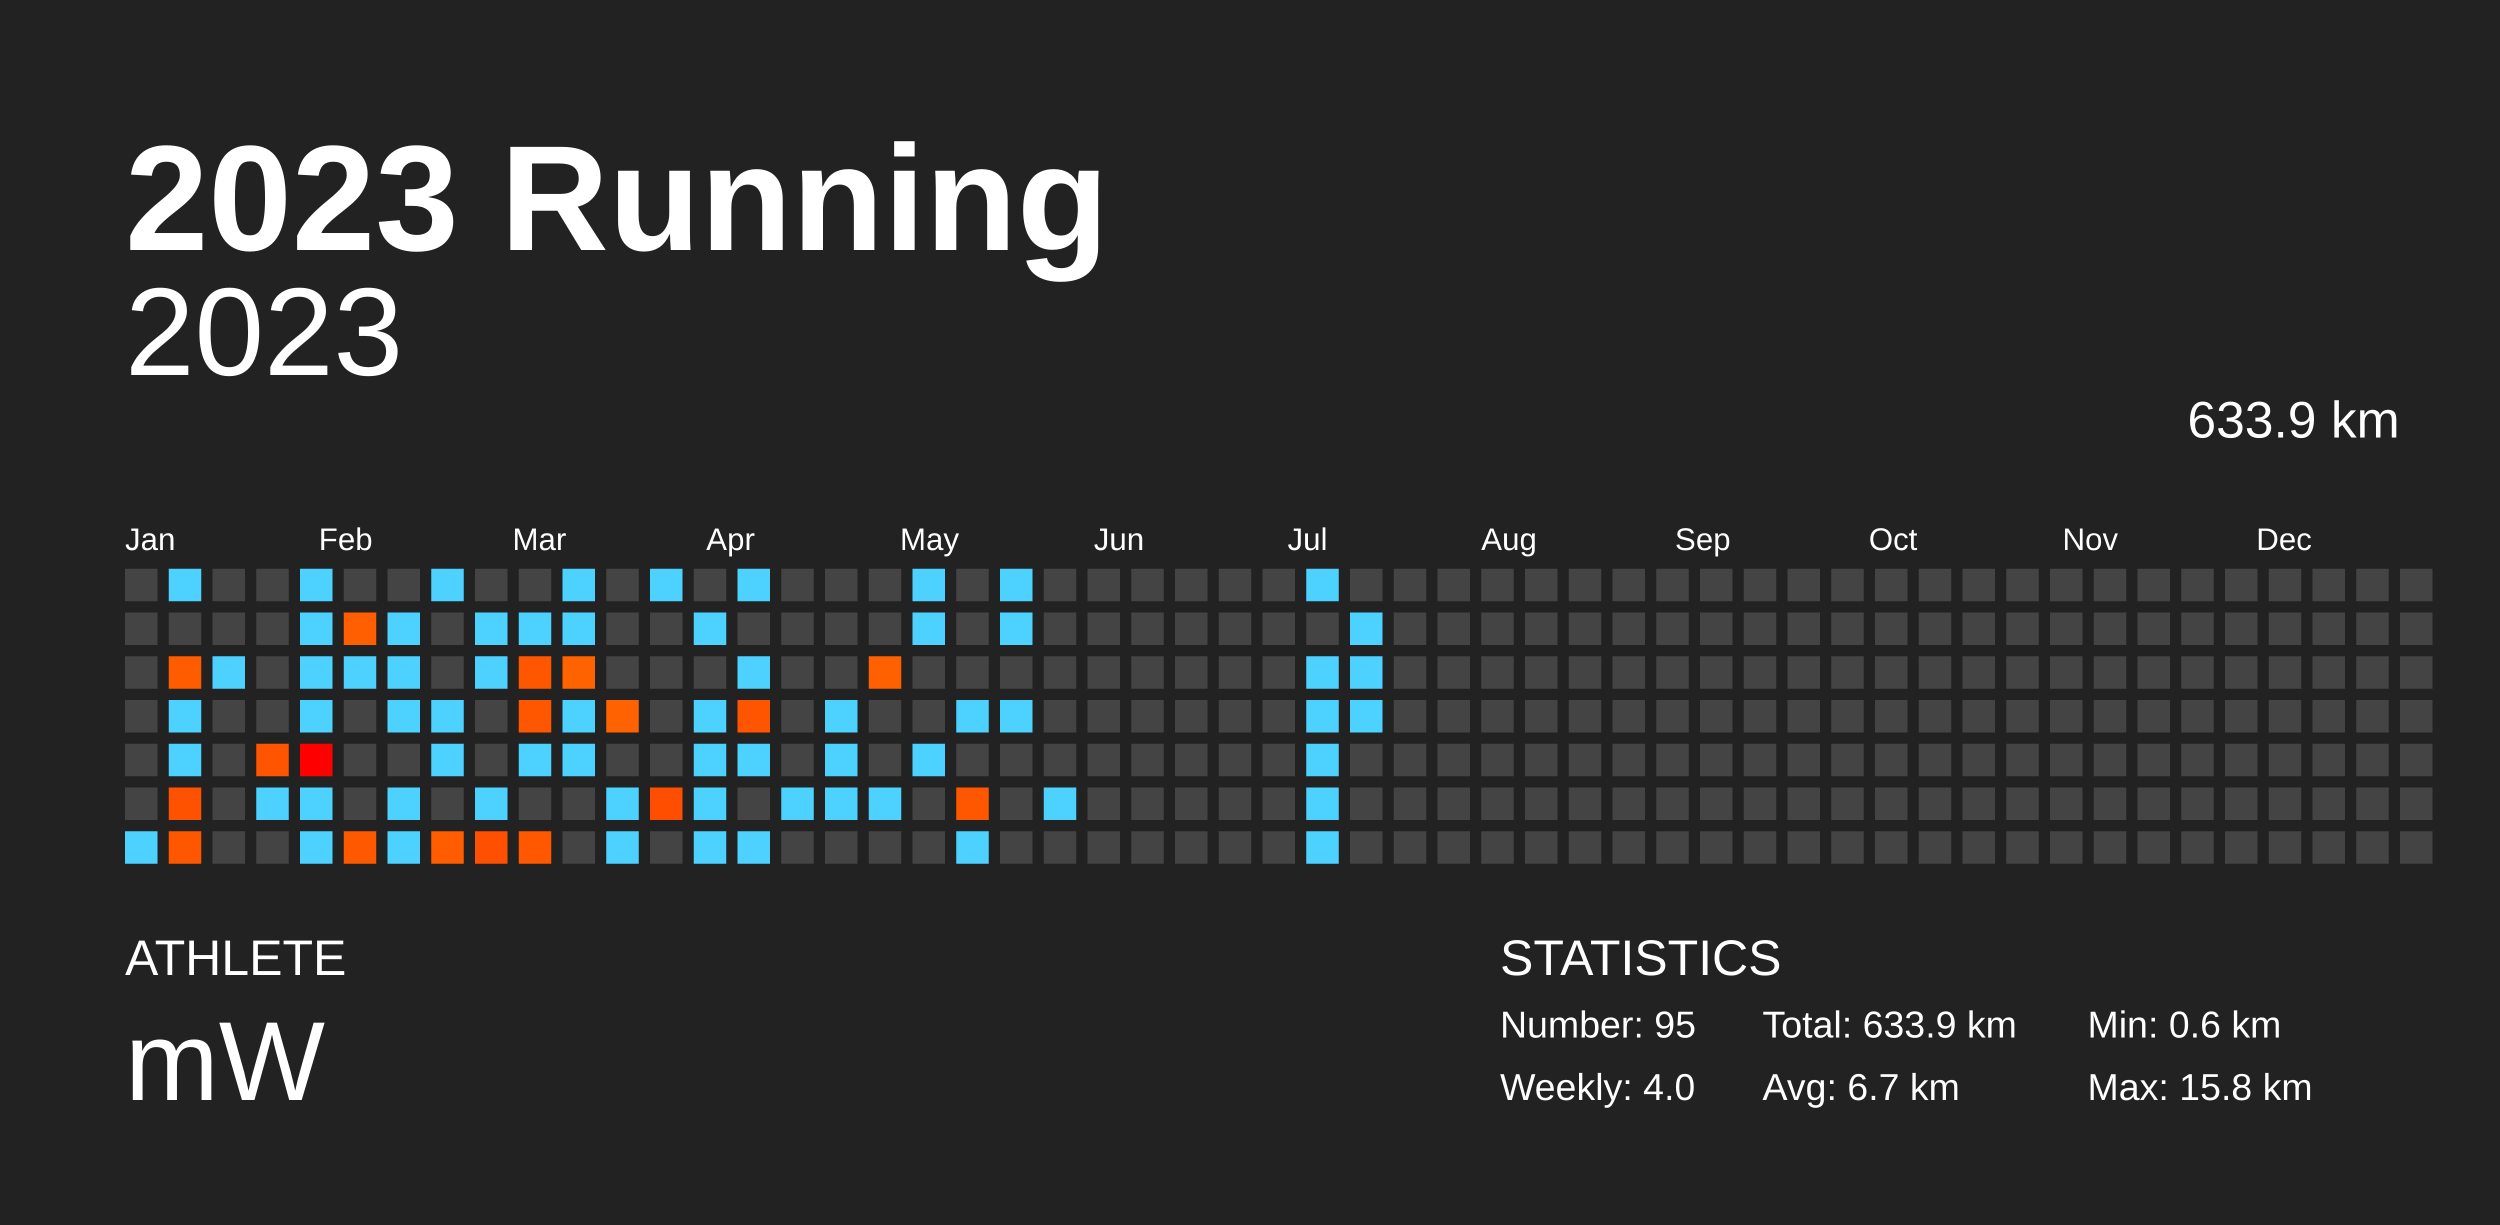
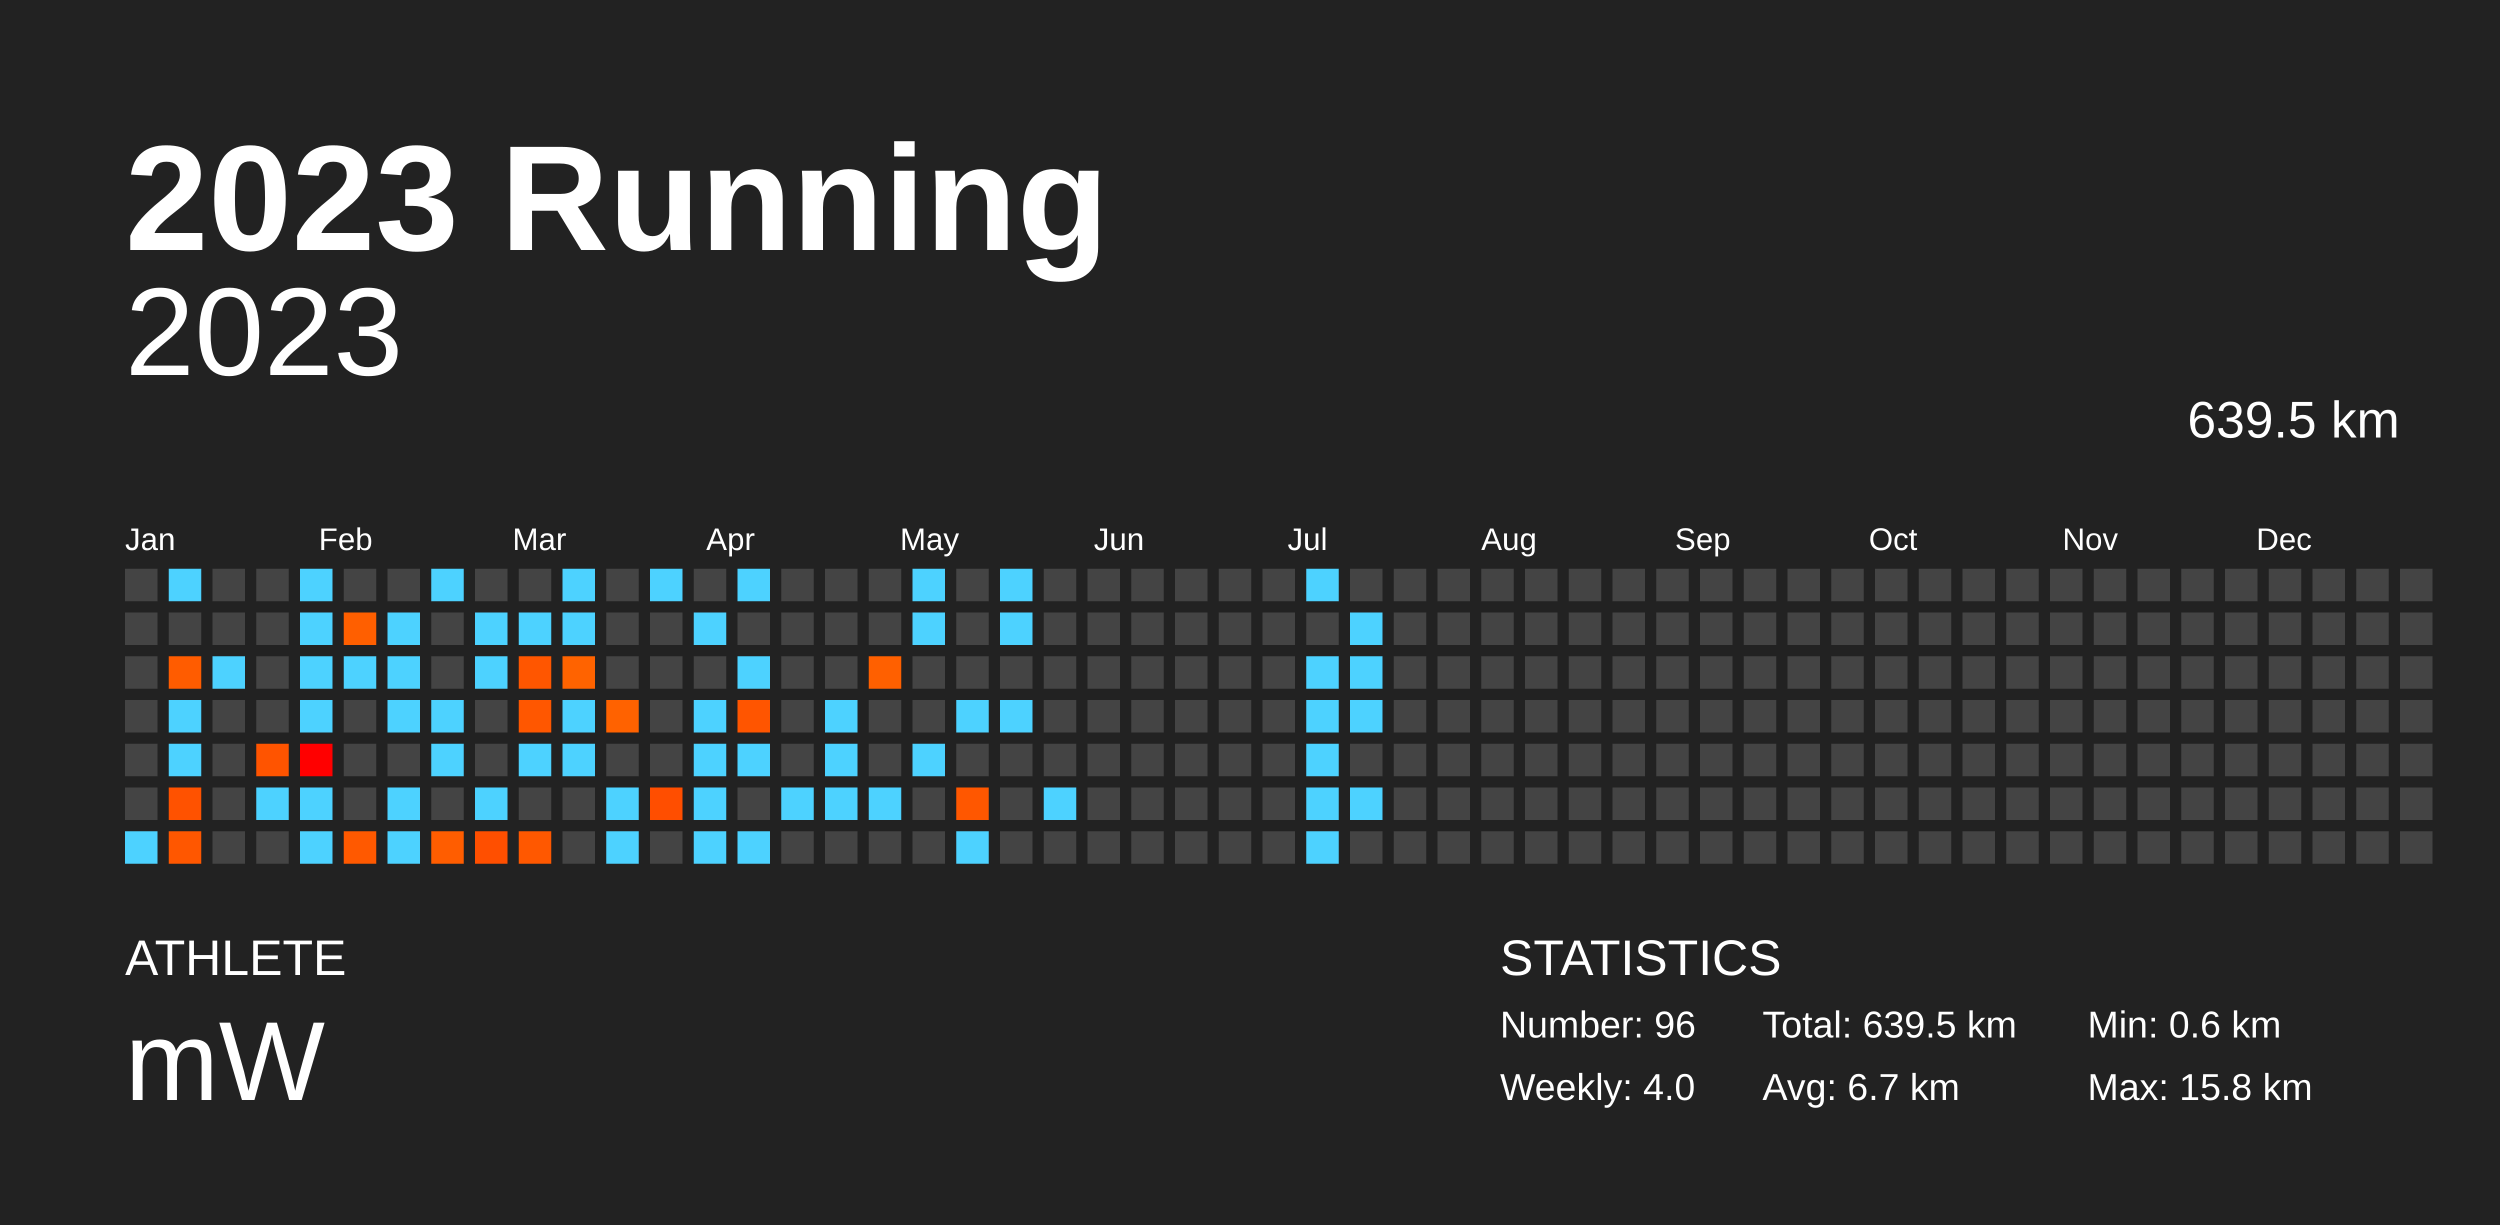
<svg xmlns="http://www.w3.org/2000/svg" baseProfile="full" height="98mm" version="1.1" viewBox="0,0,200,98" width="200mm">
  <defs />
  <rect fill="#222222" height="98" width="200" x="0" y="0" />
  <text fill="#FFFFFF" style="font-size:12px; font-family:Arial; font-weight:bold;" x="10" y="20">2023 Running</text>
  <text fill="#FFFFFF" style="font-size:4px; font-family:Arial" x="10" y="78">ATHLETE</text>
  <text fill="#FFFFFF" style="font-size:9px; font-family:Arial" x="10" y="88">mW</text>
  <text fill="#FFFFFF" style="font-size:4px; font-family:Arial" x="120" y="78">STATISTICS</text>
-   <text fill="#FFFFFF" style="font-size:3px; font-family:Arial" x="120" y="83">Number: 95</text>
+   <text fill="#FFFFFF" style="font-size:3px; font-family:Arial" x="120" y="83">Number: 96</text>
  <text fill="#FFFFFF" style="font-size:3px; font-family:Arial" x="120" y="88">Weekly: 4.0</text>
-   <text fill="#FFFFFF" style="font-size:3px; font-family:Arial" x="141" y="83">Total: 633.9 km</text>
+   <text fill="#FFFFFF" style="font-size:3px; font-family:Arial" x="141" y="83">Total: 639.5 km</text>
  <text fill="#FFFFFF" style="font-size:3px; font-family:Arial" x="141" y="88">Avg: 6.7 km</text>
  <text fill="#FFFFFF" style="font-size:3px; font-family:Arial" x="167" y="83">Min: 0.6 km</text>
  <text fill="#FFFFFF" style="font-size:3px; font-family:Arial" x="167" y="88">Max: 15.8 km</text>
  <text alignment-baseline="hanging" fill="#FFFFFF" style="font-size:10.0px; font-family:Arial;" x="10" y="30">2023</text>
-   <text alignment-baseline="hanging" fill="#FFFFFF" style="font-size:4.125px; font-family:Arial;" x="175" y="35">633.9 km</text>
+   <text alignment-baseline="hanging" fill="#FFFFFF" style="font-size:4.125px; font-family:Arial;" x="175" y="35">639.5 km</text>
  <text fill="#FFFFFF" style="font-size:2.5px; font-family:Arial" x="10.0" y="44">Jan</text>
  <text fill="#FFFFFF" style="font-size:2.5px; font-family:Arial" x="25.5" y="44">Feb</text>
  <text fill="#FFFFFF" style="font-size:2.5px; font-family:Arial" x="41.0" y="44">Mar</text>
  <text fill="#FFFFFF" style="font-size:2.5px; font-family:Arial" x="56.5" y="44">Apr</text>
  <text fill="#FFFFFF" style="font-size:2.5px; font-family:Arial" x="72.0" y="44">May</text>
  <text fill="#FFFFFF" style="font-size:2.5px; font-family:Arial" x="87.5" y="44">Jun</text>
  <text fill="#FFFFFF" style="font-size:2.5px; font-family:Arial" x="103.0" y="44">Jul</text>
  <text fill="#FFFFFF" style="font-size:2.5px; font-family:Arial" x="118.5" y="44">Aug</text>
  <text fill="#FFFFFF" style="font-size:2.5px; font-family:Arial" x="134.0" y="44">Sep</text>
  <text fill="#FFFFFF" style="font-size:2.5px; font-family:Arial" x="149.5" y="44">Oct</text>
  <text fill="#FFFFFF" style="font-size:2.5px; font-family:Arial" x="165.0" y="44">Nov</text>
  <text fill="#FFFFFF" style="font-size:2.5px; font-family:Arial" x="180.5" y="44">Dec</text>
  <rect fill="#444444" height="2.6" width="2.6" x="10.0" y="45.5" />
  <rect fill="#444444" height="2.6" width="2.6" x="10.0" y="49.0" />
  <rect fill="#444444" height="2.6" width="2.6" x="10.0" y="52.5" />
  <rect fill="#444444" height="2.6" width="2.6" x="10.0" y="56.0" />
  <rect fill="#444444" height="2.6" width="2.6" x="10.0" y="59.5" />
  <rect fill="#444444" height="2.6" width="2.6" x="10.0" y="63.0" />
  <rect fill="#4dd2ff" height="2.6" width="2.6" x="10.0" y="66.5" />
  <rect fill="#4dd2ff" height="2.6" width="2.6" x="13.5" y="45.5" />
  <rect fill="#444444" height="2.6" width="2.6" x="13.5" y="49.0" />
  <rect fill="#ff5c00" height="2.6" width="2.6" x="13.5" y="52.5" />
  <rect fill="#4dd2ff" height="2.6" width="2.6" x="13.5" y="56.0" />
  <rect fill="#4dd2ff" height="2.6" width="2.6" x="13.5" y="59.5" />
  <rect fill="#ff5200" height="2.6" width="2.6" x="13.5" y="63.0" />
  <rect fill="#ff5700" height="2.6" width="2.6" x="13.5" y="66.5" />
  <rect fill="#444444" height="2.6" width="2.6" x="17.0" y="45.5" />
  <rect fill="#444444" height="2.6" width="2.6" x="17.0" y="49.0" />
  <rect fill="#4dd2ff" height="2.6" width="2.6" x="17.0" y="52.5" />
  <rect fill="#444444" height="2.6" width="2.6" x="17.0" y="56.0" />
  <rect fill="#444444" height="2.6" width="2.6" x="17.0" y="59.5" />
  <rect fill="#444444" height="2.6" width="2.6" x="17.0" y="63.0" />
  <rect fill="#444444" height="2.6" width="2.6" x="17.0" y="66.5" />
  <rect fill="#444444" height="2.6" width="2.6" x="20.5" y="45.5" />
  <rect fill="#444444" height="2.6" width="2.6" x="20.5" y="49.0" />
  <rect fill="#444444" height="2.6" width="2.6" x="20.5" y="52.5" />
  <rect fill="#444444" height="2.6" width="2.6" x="20.5" y="56.0" />
  <rect fill="#ff5400" height="2.6" width="2.6" x="20.5" y="59.5" />
  <rect fill="#4dd2ff" height="2.6" width="2.6" x="20.5" y="63.0" />
  <rect fill="#444444" height="2.6" width="2.6" x="20.5" y="66.5" />
  <rect fill="#4dd2ff" height="2.6" width="2.6" x="24.0" y="45.5" />
  <rect fill="#4dd2ff" height="2.6" width="2.6" x="24.0" y="49.0" />
  <rect fill="#4dd2ff" height="2.6" width="2.6" x="24.0" y="52.5" />
  <rect fill="#4dd2ff" height="2.6" width="2.6" x="24.0" y="56.0" />
  <rect fill="#ff0000" height="2.6" width="2.6" x="24.0" y="59.5" />
  <rect fill="#4dd2ff" height="2.6" width="2.6" x="24.0" y="63.0" />
  <rect fill="#4dd2ff" height="2.6" width="2.6" x="24.0" y="66.5" />
  <rect fill="#444444" height="2.6" width="2.6" x="27.5" y="45.5" />
  <rect fill="#ff5f00" height="2.6" width="2.6" x="27.5" y="49.0" />
  <rect fill="#4dd2ff" height="2.6" width="2.6" x="27.5" y="52.5" />
  <rect fill="#444444" height="2.6" width="2.6" x="27.5" y="56.0" />
  <rect fill="#444444" height="2.6" width="2.6" x="27.5" y="59.5" />
  <rect fill="#444444" height="2.6" width="2.6" x="27.5" y="63.0" />
  <rect fill="#ff5900" height="2.6" width="2.6" x="27.5" y="66.5" />
  <rect fill="#444444" height="2.6" width="2.6" x="31.0" y="45.5" />
  <rect fill="#4dd2ff" height="2.6" width="2.6" x="31.0" y="49.0" />
  <rect fill="#4dd2ff" height="2.6" width="2.6" x="31.0" y="52.5" />
  <rect fill="#4dd2ff" height="2.6" width="2.6" x="31.0" y="56.0" />
  <rect fill="#444444" height="2.6" width="2.6" x="31.0" y="59.5" />
  <rect fill="#4dd2ff" height="2.6" width="2.6" x="31.0" y="63.0" />
  <rect fill="#4dd2ff" height="2.6" width="2.6" x="31.0" y="66.5" />
  <rect fill="#4dd2ff" height="2.6" width="2.6" x="34.5" y="45.5" />
  <rect fill="#444444" height="2.6" width="2.6" x="34.5" y="49.0" />
  <rect fill="#444444" height="2.6" width="2.6" x="34.5" y="52.5" />
  <rect fill="#4dd2ff" height="2.6" width="2.6" x="34.5" y="56.0" />
  <rect fill="#4dd2ff" height="2.6" width="2.6" x="34.5" y="59.5" />
  <rect fill="#444444" height="2.6" width="2.6" x="34.5" y="63.0" />
  <rect fill="#ff5d00" height="2.6" width="2.6" x="34.5" y="66.5" />
  <rect fill="#444444" height="2.6" width="2.6" x="38.0" y="45.5" />
  <rect fill="#4dd2ff" height="2.6" width="2.6" x="38.0" y="49.0" />
  <rect fill="#4dd2ff" height="2.6" width="2.6" x="38.0" y="52.5" />
  <rect fill="#444444" height="2.6" width="2.6" x="38.0" y="56.0" />
  <rect fill="#444444" height="2.6" width="2.6" x="38.0" y="59.5" />
  <rect fill="#4dd2ff" height="2.6" width="2.6" x="38.0" y="63.0" />
  <rect fill="#ff4f00" height="2.6" width="2.6" x="38.0" y="66.5" />
  <rect fill="#444444" height="2.6" width="2.6" x="41.5" y="45.5" />
  <rect fill="#4dd2ff" height="2.6" width="2.6" x="41.5" y="49.0" />
  <rect fill="#ff5600" height="2.6" width="2.6" x="41.5" y="52.5" />
  <rect fill="#ff5700" height="2.6" width="2.6" x="41.5" y="56.0" />
  <rect fill="#4dd2ff" height="2.6" width="2.6" x="41.5" y="59.5" />
  <rect fill="#444444" height="2.6" width="2.6" x="41.5" y="63.0" />
  <rect fill="#ff5800" height="2.6" width="2.6" x="41.5" y="66.5" />
  <rect fill="#4dd2ff" height="2.6" width="2.6" x="45.0" y="45.5" />
  <rect fill="#4dd2ff" height="2.6" width="2.6" x="45.0" y="49.0" />
  <rect fill="#ff6300" height="2.6" width="2.6" x="45.0" y="52.5" />
  <rect fill="#4dd2ff" height="2.6" width="2.6" x="45.0" y="56.0" />
  <rect fill="#4dd2ff" height="2.6" width="2.6" x="45.0" y="59.5" />
  <rect fill="#444444" height="2.6" width="2.6" x="45.0" y="63.0" />
  <rect fill="#444444" height="2.6" width="2.6" x="45.0" y="66.5" />
  <rect fill="#444444" height="2.6" width="2.6" x="48.5" y="45.5" />
  <rect fill="#444444" height="2.6" width="2.6" x="48.5" y="49.0" />
  <rect fill="#444444" height="2.6" width="2.6" x="48.5" y="52.5" />
  <rect fill="#ff6200" height="2.6" width="2.6" x="48.5" y="56.0" />
  <rect fill="#444444" height="2.6" width="2.6" x="48.5" y="59.5" />
  <rect fill="#4dd2ff" height="2.6" width="2.6" x="48.5" y="63.0" />
  <rect fill="#4dd2ff" height="2.6" width="2.6" x="48.5" y="66.5" />
  <rect fill="#4dd2ff" height="2.6" width="2.6" x="52.0" y="45.5" />
  <rect fill="#444444" height="2.6" width="2.6" x="52.0" y="49.0" />
  <rect fill="#444444" height="2.6" width="2.6" x="52.0" y="52.5" />
  <rect fill="#444444" height="2.6" width="2.6" x="52.0" y="56.0" />
  <rect fill="#444444" height="2.6" width="2.6" x="52.0" y="59.5" />
  <rect fill="#ff4e00" height="2.6" width="2.6" x="52.0" y="63.0" />
  <rect fill="#444444" height="2.6" width="2.6" x="52.0" y="66.5" />
  <rect fill="#444444" height="2.6" width="2.6" x="55.5" y="45.5" />
  <rect fill="#4dd2ff" height="2.6" width="2.6" x="55.5" y="49.0" />
  <rect fill="#444444" height="2.6" width="2.6" x="55.5" y="52.5" />
  <rect fill="#4dd2ff" height="2.6" width="2.6" x="55.5" y="56.0" />
  <rect fill="#4dd2ff" height="2.6" width="2.6" x="55.5" y="59.5" />
  <rect fill="#4dd2ff" height="2.6" width="2.6" x="55.5" y="63.0" />
  <rect fill="#4dd2ff" height="2.6" width="2.6" x="55.5" y="66.5" />
  <rect fill="#4dd2ff" height="2.6" width="2.6" x="59.0" y="45.5" />
  <rect fill="#444444" height="2.6" width="2.6" x="59.0" y="49.0" />
  <rect fill="#4dd2ff" height="2.6" width="2.6" x="59.0" y="52.5" />
  <rect fill="#ff5500" height="2.6" width="2.6" x="59.0" y="56.0" />
  <rect fill="#4dd2ff" height="2.6" width="2.6" x="59.0" y="59.5" />
  <rect fill="#444444" height="2.6" width="2.6" x="59.0" y="63.0" />
  <rect fill="#4dd2ff" height="2.6" width="2.6" x="59.0" y="66.5" />
  <rect fill="#444444" height="2.6" width="2.6" x="62.5" y="45.5" />
  <rect fill="#444444" height="2.6" width="2.6" x="62.5" y="49.0" />
  <rect fill="#444444" height="2.6" width="2.6" x="62.5" y="52.5" />
  <rect fill="#444444" height="2.6" width="2.6" x="62.5" y="56.0" />
  <rect fill="#444444" height="2.6" width="2.6" x="62.5" y="59.5" />
  <rect fill="#4dd2ff" height="2.6" width="2.6" x="62.5" y="63.0" />
  <rect fill="#444444" height="2.6" width="2.6" x="62.5" y="66.5" />
  <rect fill="#444444" height="2.6" width="2.6" x="66.0" y="45.5" />
  <rect fill="#444444" height="2.6" width="2.6" x="66.0" y="49.0" />
  <rect fill="#444444" height="2.6" width="2.6" x="66.0" y="52.5" />
  <rect fill="#4dd2ff" height="2.6" width="2.6" x="66.0" y="56.0" />
  <rect fill="#4dd2ff" height="2.6" width="2.6" x="66.0" y="59.5" />
  <rect fill="#4dd2ff" height="2.6" width="2.6" x="66.0" y="63.0" />
  <rect fill="#444444" height="2.6" width="2.6" x="66.0" y="66.5" />
  <rect fill="#444444" height="2.6" width="2.6" x="69.5" y="45.5" />
  <rect fill="#444444" height="2.6" width="2.6" x="69.5" y="49.0" />
  <rect fill="#ff6000" height="2.6" width="2.6" x="69.5" y="52.5" />
  <rect fill="#444444" height="2.6" width="2.6" x="69.5" y="56.0" />
  <rect fill="#444444" height="2.6" width="2.6" x="69.5" y="59.5" />
  <rect fill="#4dd2ff" height="2.6" width="2.6" x="69.5" y="63.0" />
  <rect fill="#444444" height="2.6" width="2.6" x="69.5" y="66.5" />
  <rect fill="#4dd2ff" height="2.6" width="2.6" x="73.0" y="45.5" />
  <rect fill="#4dd2ff" height="2.6" width="2.6" x="73.0" y="49.0" />
  <rect fill="#444444" height="2.6" width="2.6" x="73.0" y="52.5" />
  <rect fill="#444444" height="2.6" width="2.6" x="73.0" y="56.0" />
  <rect fill="#4dd2ff" height="2.6" width="2.6" x="73.0" y="59.5" />
  <rect fill="#444444" height="2.6" width="2.6" x="73.0" y="63.0" />
  <rect fill="#444444" height="2.6" width="2.6" x="73.0" y="66.5" />
  <rect fill="#444444" height="2.6" width="2.6" x="76.5" y="45.5" />
  <rect fill="#444444" height="2.6" width="2.6" x="76.5" y="49.0" />
  <rect fill="#444444" height="2.6" width="2.6" x="76.5" y="52.5" />
  <rect fill="#4dd2ff" height="2.6" width="2.6" x="76.5" y="56.0" />
  <rect fill="#444444" height="2.6" width="2.6" x="76.5" y="59.5" />
  <rect fill="#ff5700" height="2.6" width="2.6" x="76.5" y="63.0" />
  <rect fill="#4dd2ff" height="2.6" width="2.6" x="76.5" y="66.5" />
  <rect fill="#4dd2ff" height="2.6" width="2.6" x="80.0" y="45.5" />
  <rect fill="#4dd2ff" height="2.6" width="2.6" x="80.0" y="49.0" />
  <rect fill="#444444" height="2.6" width="2.6" x="80.0" y="52.5" />
  <rect fill="#4dd2ff" height="2.6" width="2.6" x="80.0" y="56.0" />
  <rect fill="#444444" height="2.6" width="2.6" x="80.0" y="59.5" />
  <rect fill="#444444" height="2.6" width="2.6" x="80.0" y="63.0" />
  <rect fill="#444444" height="2.6" width="2.6" x="80.0" y="66.5" />
  <rect fill="#444444" height="2.6" width="2.6" x="83.5" y="45.5" />
  <rect fill="#444444" height="2.6" width="2.6" x="83.5" y="49.0" />
  <rect fill="#444444" height="2.6" width="2.6" x="83.5" y="52.5" />
  <rect fill="#444444" height="2.6" width="2.6" x="83.5" y="56.0" />
  <rect fill="#444444" height="2.6" width="2.6" x="83.5" y="59.5" />
  <rect fill="#4dd2ff" height="2.6" width="2.6" x="83.5" y="63.0" />
  <rect fill="#444444" height="2.6" width="2.6" x="83.5" y="66.5" />
  <rect fill="#444444" height="2.6" width="2.6" x="87.0" y="45.5" />
  <rect fill="#444444" height="2.6" width="2.6" x="87.0" y="49.0" />
  <rect fill="#444444" height="2.6" width="2.6" x="87.0" y="52.5" />
  <rect fill="#444444" height="2.6" width="2.6" x="87.0" y="56.0" />
  <rect fill="#444444" height="2.6" width="2.6" x="87.0" y="59.5" />
  <rect fill="#444444" height="2.6" width="2.6" x="87.0" y="63.0" />
  <rect fill="#444444" height="2.6" width="2.6" x="87.0" y="66.5" />
  <rect fill="#444444" height="2.6" width="2.6" x="90.5" y="45.5" />
  <rect fill="#444444" height="2.6" width="2.6" x="90.5" y="49.0" />
  <rect fill="#444444" height="2.6" width="2.6" x="90.5" y="52.5" />
  <rect fill="#444444" height="2.6" width="2.6" x="90.5" y="56.0" />
  <rect fill="#444444" height="2.6" width="2.6" x="90.5" y="59.5" />
  <rect fill="#444444" height="2.6" width="2.6" x="90.5" y="63.0" />
  <rect fill="#444444" height="2.6" width="2.6" x="90.5" y="66.5" />
  <rect fill="#444444" height="2.6" width="2.6" x="94.0" y="45.5" />
  <rect fill="#444444" height="2.6" width="2.6" x="94.0" y="49.0" />
  <rect fill="#444444" height="2.6" width="2.6" x="94.0" y="52.5" />
  <rect fill="#444444" height="2.6" width="2.6" x="94.0" y="56.0" />
  <rect fill="#444444" height="2.6" width="2.6" x="94.0" y="59.5" />
  <rect fill="#444444" height="2.6" width="2.6" x="94.0" y="63.0" />
  <rect fill="#444444" height="2.6" width="2.6" x="94.0" y="66.5" />
  <rect fill="#444444" height="2.6" width="2.6" x="97.5" y="45.5" />
  <rect fill="#444444" height="2.6" width="2.6" x="97.5" y="49.0" />
  <rect fill="#444444" height="2.6" width="2.6" x="97.5" y="52.5" />
  <rect fill="#444444" height="2.6" width="2.6" x="97.5" y="56.0" />
  <rect fill="#444444" height="2.6" width="2.6" x="97.5" y="59.5" />
  <rect fill="#444444" height="2.6" width="2.6" x="97.5" y="63.0" />
  <rect fill="#444444" height="2.6" width="2.6" x="97.5" y="66.5" />
  <rect fill="#444444" height="2.6" width="2.6" x="101.0" y="45.5" />
  <rect fill="#444444" height="2.6" width="2.6" x="101.0" y="49.0" />
  <rect fill="#444444" height="2.6" width="2.6" x="101.0" y="52.5" />
  <rect fill="#444444" height="2.6" width="2.6" x="101.0" y="56.0" />
  <rect fill="#444444" height="2.6" width="2.6" x="101.0" y="59.5" />
  <rect fill="#444444" height="2.6" width="2.6" x="101.0" y="63.0" />
  <rect fill="#444444" height="2.6" width="2.6" x="101.0" y="66.5" />
  <rect fill="#4dd2ff" height="2.6" width="2.6" x="104.5" y="45.5" />
  <rect fill="#444444" height="2.6" width="2.6" x="104.5" y="49.0" />
  <rect fill="#4dd2ff" height="2.6" width="2.6" x="104.5" y="52.5" />
  <rect fill="#4dd2ff" height="2.6" width="2.6" x="104.5" y="56.0" />
  <rect fill="#4dd2ff" height="2.6" width="2.6" x="104.5" y="59.5" />
  <rect fill="#4dd2ff" height="2.6" width="2.6" x="104.5" y="63.0" />
  <rect fill="#4dd2ff" height="2.6" width="2.6" x="104.5" y="66.5" />
  <rect fill="#444444" height="2.6" width="2.6" x="108.0" y="45.5" />
  <rect fill="#4dd2ff" height="2.6" width="2.6" x="108.0" y="49.0" />
  <rect fill="#4dd2ff" height="2.6" width="2.6" x="108.0" y="52.5" />
  <rect fill="#4dd2ff" height="2.6" width="2.6" x="108.0" y="56.0" />
  <rect fill="#444444" height="2.6" width="2.6" x="108.0" y="59.5" />
-   <rect fill="#444444" height="2.6" width="2.6" x="108.0" y="63.0" />
+   <rect fill="#4dd2ff" height="2.6" width="2.6" x="108.0" y="63.0" />
  <rect fill="#444444" height="2.6" width="2.6" x="108.0" y="66.5" />
  <rect fill="#444444" height="2.6" width="2.6" x="111.5" y="45.5" />
  <rect fill="#444444" height="2.6" width="2.6" x="111.5" y="49.0" />
  <rect fill="#444444" height="2.6" width="2.6" x="111.5" y="52.5" />
  <rect fill="#444444" height="2.6" width="2.6" x="111.5" y="56.0" />
  <rect fill="#444444" height="2.6" width="2.6" x="111.5" y="59.5" />
  <rect fill="#444444" height="2.6" width="2.6" x="111.5" y="63.0" />
  <rect fill="#444444" height="2.6" width="2.6" x="111.5" y="66.5" />
  <rect fill="#444444" height="2.6" width="2.6" x="115.0" y="45.5" />
  <rect fill="#444444" height="2.6" width="2.6" x="115.0" y="49.0" />
  <rect fill="#444444" height="2.6" width="2.6" x="115.0" y="52.5" />
  <rect fill="#444444" height="2.6" width="2.6" x="115.0" y="56.0" />
  <rect fill="#444444" height="2.6" width="2.6" x="115.0" y="59.5" />
  <rect fill="#444444" height="2.6" width="2.6" x="115.0" y="63.0" />
  <rect fill="#444444" height="2.6" width="2.6" x="115.0" y="66.5" />
  <rect fill="#444444" height="2.6" width="2.6" x="118.5" y="45.5" />
  <rect fill="#444444" height="2.6" width="2.6" x="118.5" y="49.0" />
  <rect fill="#444444" height="2.6" width="2.6" x="118.5" y="52.5" />
  <rect fill="#444444" height="2.6" width="2.6" x="118.5" y="56.0" />
  <rect fill="#444444" height="2.6" width="2.6" x="118.5" y="59.5" />
  <rect fill="#444444" height="2.6" width="2.6" x="118.5" y="63.0" />
  <rect fill="#444444" height="2.6" width="2.6" x="118.5" y="66.5" />
  <rect fill="#444444" height="2.6" width="2.6" x="122.0" y="45.5" />
  <rect fill="#444444" height="2.6" width="2.6" x="122.0" y="49.0" />
  <rect fill="#444444" height="2.6" width="2.6" x="122.0" y="52.5" />
  <rect fill="#444444" height="2.6" width="2.6" x="122.0" y="56.0" />
  <rect fill="#444444" height="2.6" width="2.6" x="122.0" y="59.5" />
  <rect fill="#444444" height="2.6" width="2.6" x="122.0" y="63.0" />
  <rect fill="#444444" height="2.6" width="2.6" x="122.0" y="66.5" />
  <rect fill="#444444" height="2.6" width="2.6" x="125.5" y="45.5" />
  <rect fill="#444444" height="2.6" width="2.6" x="125.5" y="49.0" />
  <rect fill="#444444" height="2.6" width="2.6" x="125.5" y="52.5" />
  <rect fill="#444444" height="2.6" width="2.6" x="125.5" y="56.0" />
  <rect fill="#444444" height="2.6" width="2.6" x="125.5" y="59.5" />
  <rect fill="#444444" height="2.6" width="2.6" x="125.5" y="63.0" />
  <rect fill="#444444" height="2.6" width="2.6" x="125.5" y="66.5" />
  <rect fill="#444444" height="2.6" width="2.6" x="129.0" y="45.5" />
  <rect fill="#444444" height="2.6" width="2.6" x="129.0" y="49.0" />
  <rect fill="#444444" height="2.6" width="2.6" x="129.0" y="52.5" />
  <rect fill="#444444" height="2.6" width="2.6" x="129.0" y="56.0" />
  <rect fill="#444444" height="2.6" width="2.6" x="129.0" y="59.5" />
  <rect fill="#444444" height="2.6" width="2.6" x="129.0" y="63.0" />
  <rect fill="#444444" height="2.6" width="2.6" x="129.0" y="66.5" />
  <rect fill="#444444" height="2.6" width="2.6" x="132.5" y="45.5" />
  <rect fill="#444444" height="2.6" width="2.6" x="132.5" y="49.0" />
  <rect fill="#444444" height="2.6" width="2.6" x="132.5" y="52.5" />
  <rect fill="#444444" height="2.6" width="2.6" x="132.5" y="56.0" />
  <rect fill="#444444" height="2.6" width="2.6" x="132.5" y="59.5" />
  <rect fill="#444444" height="2.6" width="2.6" x="132.5" y="63.0" />
  <rect fill="#444444" height="2.6" width="2.6" x="132.5" y="66.5" />
  <rect fill="#444444" height="2.6" width="2.6" x="136.0" y="45.5" />
  <rect fill="#444444" height="2.6" width="2.6" x="136.0" y="49.0" />
  <rect fill="#444444" height="2.6" width="2.6" x="136.0" y="52.5" />
  <rect fill="#444444" height="2.6" width="2.6" x="136.0" y="56.0" />
  <rect fill="#444444" height="2.6" width="2.6" x="136.0" y="59.5" />
  <rect fill="#444444" height="2.6" width="2.6" x="136.0" y="63.0" />
  <rect fill="#444444" height="2.6" width="2.6" x="136.0" y="66.5" />
  <rect fill="#444444" height="2.6" width="2.6" x="139.5" y="45.5" />
  <rect fill="#444444" height="2.6" width="2.6" x="139.5" y="49.0" />
  <rect fill="#444444" height="2.6" width="2.6" x="139.5" y="52.5" />
  <rect fill="#444444" height="2.6" width="2.6" x="139.5" y="56.0" />
  <rect fill="#444444" height="2.6" width="2.6" x="139.5" y="59.5" />
  <rect fill="#444444" height="2.6" width="2.6" x="139.5" y="63.0" />
  <rect fill="#444444" height="2.6" width="2.6" x="139.5" y="66.5" />
  <rect fill="#444444" height="2.6" width="2.6" x="143.0" y="45.5" />
  <rect fill="#444444" height="2.6" width="2.6" x="143.0" y="49.0" />
  <rect fill="#444444" height="2.6" width="2.6" x="143.0" y="52.5" />
  <rect fill="#444444" height="2.6" width="2.6" x="143.0" y="56.0" />
  <rect fill="#444444" height="2.6" width="2.6" x="143.0" y="59.5" />
  <rect fill="#444444" height="2.6" width="2.6" x="143.0" y="63.0" />
  <rect fill="#444444" height="2.6" width="2.6" x="143.0" y="66.5" />
  <rect fill="#444444" height="2.6" width="2.6" x="146.5" y="45.5" />
  <rect fill="#444444" height="2.6" width="2.6" x="146.5" y="49.0" />
  <rect fill="#444444" height="2.6" width="2.6" x="146.5" y="52.5" />
  <rect fill="#444444" height="2.6" width="2.6" x="146.5" y="56.0" />
  <rect fill="#444444" height="2.6" width="2.6" x="146.5" y="59.5" />
  <rect fill="#444444" height="2.6" width="2.6" x="146.5" y="63.0" />
  <rect fill="#444444" height="2.6" width="2.6" x="146.5" y="66.5" />
  <rect fill="#444444" height="2.6" width="2.6" x="150.0" y="45.5" />
  <rect fill="#444444" height="2.6" width="2.6" x="150.0" y="49.0" />
  <rect fill="#444444" height="2.6" width="2.6" x="150.0" y="52.5" />
  <rect fill="#444444" height="2.6" width="2.6" x="150.0" y="56.0" />
  <rect fill="#444444" height="2.6" width="2.6" x="150.0" y="59.5" />
  <rect fill="#444444" height="2.6" width="2.6" x="150.0" y="63.0" />
  <rect fill="#444444" height="2.6" width="2.6" x="150.0" y="66.5" />
  <rect fill="#444444" height="2.6" width="2.6" x="153.5" y="45.5" />
  <rect fill="#444444" height="2.6" width="2.6" x="153.5" y="49.0" />
  <rect fill="#444444" height="2.6" width="2.6" x="153.5" y="52.5" />
  <rect fill="#444444" height="2.6" width="2.6" x="153.5" y="56.0" />
  <rect fill="#444444" height="2.6" width="2.6" x="153.5" y="59.5" />
  <rect fill="#444444" height="2.6" width="2.6" x="153.5" y="63.0" />
  <rect fill="#444444" height="2.6" width="2.6" x="153.5" y="66.5" />
  <rect fill="#444444" height="2.6" width="2.6" x="157.0" y="45.5" />
  <rect fill="#444444" height="2.6" width="2.6" x="157.0" y="49.0" />
  <rect fill="#444444" height="2.6" width="2.6" x="157.0" y="52.5" />
  <rect fill="#444444" height="2.6" width="2.6" x="157.0" y="56.0" />
  <rect fill="#444444" height="2.6" width="2.6" x="157.0" y="59.5" />
  <rect fill="#444444" height="2.6" width="2.6" x="157.0" y="63.0" />
  <rect fill="#444444" height="2.6" width="2.6" x="157.0" y="66.5" />
  <rect fill="#444444" height="2.6" width="2.6" x="160.5" y="45.5" />
  <rect fill="#444444" height="2.6" width="2.6" x="160.5" y="49.0" />
  <rect fill="#444444" height="2.6" width="2.6" x="160.5" y="52.5" />
  <rect fill="#444444" height="2.6" width="2.6" x="160.5" y="56.0" />
  <rect fill="#444444" height="2.6" width="2.6" x="160.5" y="59.5" />
  <rect fill="#444444" height="2.6" width="2.6" x="160.5" y="63.0" />
  <rect fill="#444444" height="2.6" width="2.6" x="160.5" y="66.5" />
  <rect fill="#444444" height="2.6" width="2.6" x="164.0" y="45.5" />
  <rect fill="#444444" height="2.6" width="2.6" x="164.0" y="49.0" />
  <rect fill="#444444" height="2.6" width="2.6" x="164.0" y="52.5" />
  <rect fill="#444444" height="2.6" width="2.6" x="164.0" y="56.0" />
  <rect fill="#444444" height="2.6" width="2.6" x="164.0" y="59.5" />
  <rect fill="#444444" height="2.6" width="2.6" x="164.0" y="63.0" />
  <rect fill="#444444" height="2.6" width="2.6" x="164.0" y="66.5" />
  <rect fill="#444444" height="2.6" width="2.6" x="167.5" y="45.5" />
  <rect fill="#444444" height="2.6" width="2.6" x="167.5" y="49.0" />
  <rect fill="#444444" height="2.6" width="2.6" x="167.5" y="52.5" />
  <rect fill="#444444" height="2.6" width="2.6" x="167.5" y="56.0" />
  <rect fill="#444444" height="2.6" width="2.6" x="167.5" y="59.5" />
  <rect fill="#444444" height="2.6" width="2.6" x="167.5" y="63.0" />
  <rect fill="#444444" height="2.6" width="2.6" x="167.5" y="66.5" />
  <rect fill="#444444" height="2.6" width="2.6" x="171.0" y="45.5" />
  <rect fill="#444444" height="2.6" width="2.6" x="171.0" y="49.0" />
  <rect fill="#444444" height="2.6" width="2.6" x="171.0" y="52.5" />
  <rect fill="#444444" height="2.6" width="2.6" x="171.0" y="56.0" />
  <rect fill="#444444" height="2.6" width="2.6" x="171.0" y="59.5" />
  <rect fill="#444444" height="2.6" width="2.6" x="171.0" y="63.0" />
  <rect fill="#444444" height="2.6" width="2.6" x="171.0" y="66.5" />
  <rect fill="#444444" height="2.6" width="2.6" x="174.5" y="45.5" />
  <rect fill="#444444" height="2.6" width="2.6" x="174.5" y="49.0" />
  <rect fill="#444444" height="2.6" width="2.6" x="174.5" y="52.5" />
  <rect fill="#444444" height="2.6" width="2.6" x="174.5" y="56.0" />
  <rect fill="#444444" height="2.6" width="2.6" x="174.5" y="59.5" />
  <rect fill="#444444" height="2.6" width="2.6" x="174.5" y="63.0" />
  <rect fill="#444444" height="2.6" width="2.6" x="174.5" y="66.5" />
  <rect fill="#444444" height="2.6" width="2.6" x="178.0" y="45.5" />
  <rect fill="#444444" height="2.6" width="2.6" x="178.0" y="49.0" />
  <rect fill="#444444" height="2.6" width="2.6" x="178.0" y="52.5" />
  <rect fill="#444444" height="2.6" width="2.6" x="178.0" y="56.0" />
  <rect fill="#444444" height="2.6" width="2.6" x="178.0" y="59.5" />
  <rect fill="#444444" height="2.6" width="2.6" x="178.0" y="63.0" />
  <rect fill="#444444" height="2.6" width="2.6" x="178.0" y="66.5" />
  <rect fill="#444444" height="2.6" width="2.6" x="181.5" y="45.5" />
  <rect fill="#444444" height="2.6" width="2.6" x="181.5" y="49.0" />
  <rect fill="#444444" height="2.6" width="2.6" x="181.5" y="52.5" />
  <rect fill="#444444" height="2.6" width="2.6" x="181.5" y="56.0" />
  <rect fill="#444444" height="2.6" width="2.6" x="181.5" y="59.5" />
  <rect fill="#444444" height="2.6" width="2.6" x="181.5" y="63.0" />
  <rect fill="#444444" height="2.6" width="2.6" x="181.5" y="66.5" />
  <rect fill="#444444" height="2.6" width="2.6" x="185.0" y="45.5" />
  <rect fill="#444444" height="2.6" width="2.6" x="185.0" y="49.0" />
  <rect fill="#444444" height="2.6" width="2.6" x="185.0" y="52.5" />
  <rect fill="#444444" height="2.6" width="2.6" x="185.0" y="56.0" />
  <rect fill="#444444" height="2.6" width="2.6" x="185.0" y="59.5" />
  <rect fill="#444444" height="2.6" width="2.6" x="185.0" y="63.0" />
  <rect fill="#444444" height="2.6" width="2.6" x="185.0" y="66.5" />
  <rect fill="#444444" height="2.6" width="2.6" x="188.5" y="45.5" />
  <rect fill="#444444" height="2.6" width="2.6" x="188.5" y="49.0" />
  <rect fill="#444444" height="2.6" width="2.6" x="188.5" y="52.5" />
  <rect fill="#444444" height="2.6" width="2.6" x="188.5" y="56.0" />
  <rect fill="#444444" height="2.6" width="2.6" x="188.5" y="59.5" />
  <rect fill="#444444" height="2.6" width="2.6" x="188.5" y="63.0" />
  <rect fill="#444444" height="2.6" width="2.6" x="188.5" y="66.5" />
  <rect fill="#444444" height="2.6" width="2.6" x="192.0" y="45.5" />
  <rect fill="#444444" height="2.6" width="2.6" x="192.0" y="49.0" />
  <rect fill="#444444" height="2.6" width="2.6" x="192.0" y="52.5" />
  <rect fill="#444444" height="2.6" width="2.6" x="192.0" y="56.0" />
  <rect fill="#444444" height="2.6" width="2.6" x="192.0" y="59.5" />
  <rect fill="#444444" height="2.6" width="2.6" x="192.0" y="63.0" />
  <rect fill="#444444" height="2.6" width="2.6" x="192.0" y="66.5" />
</svg>
